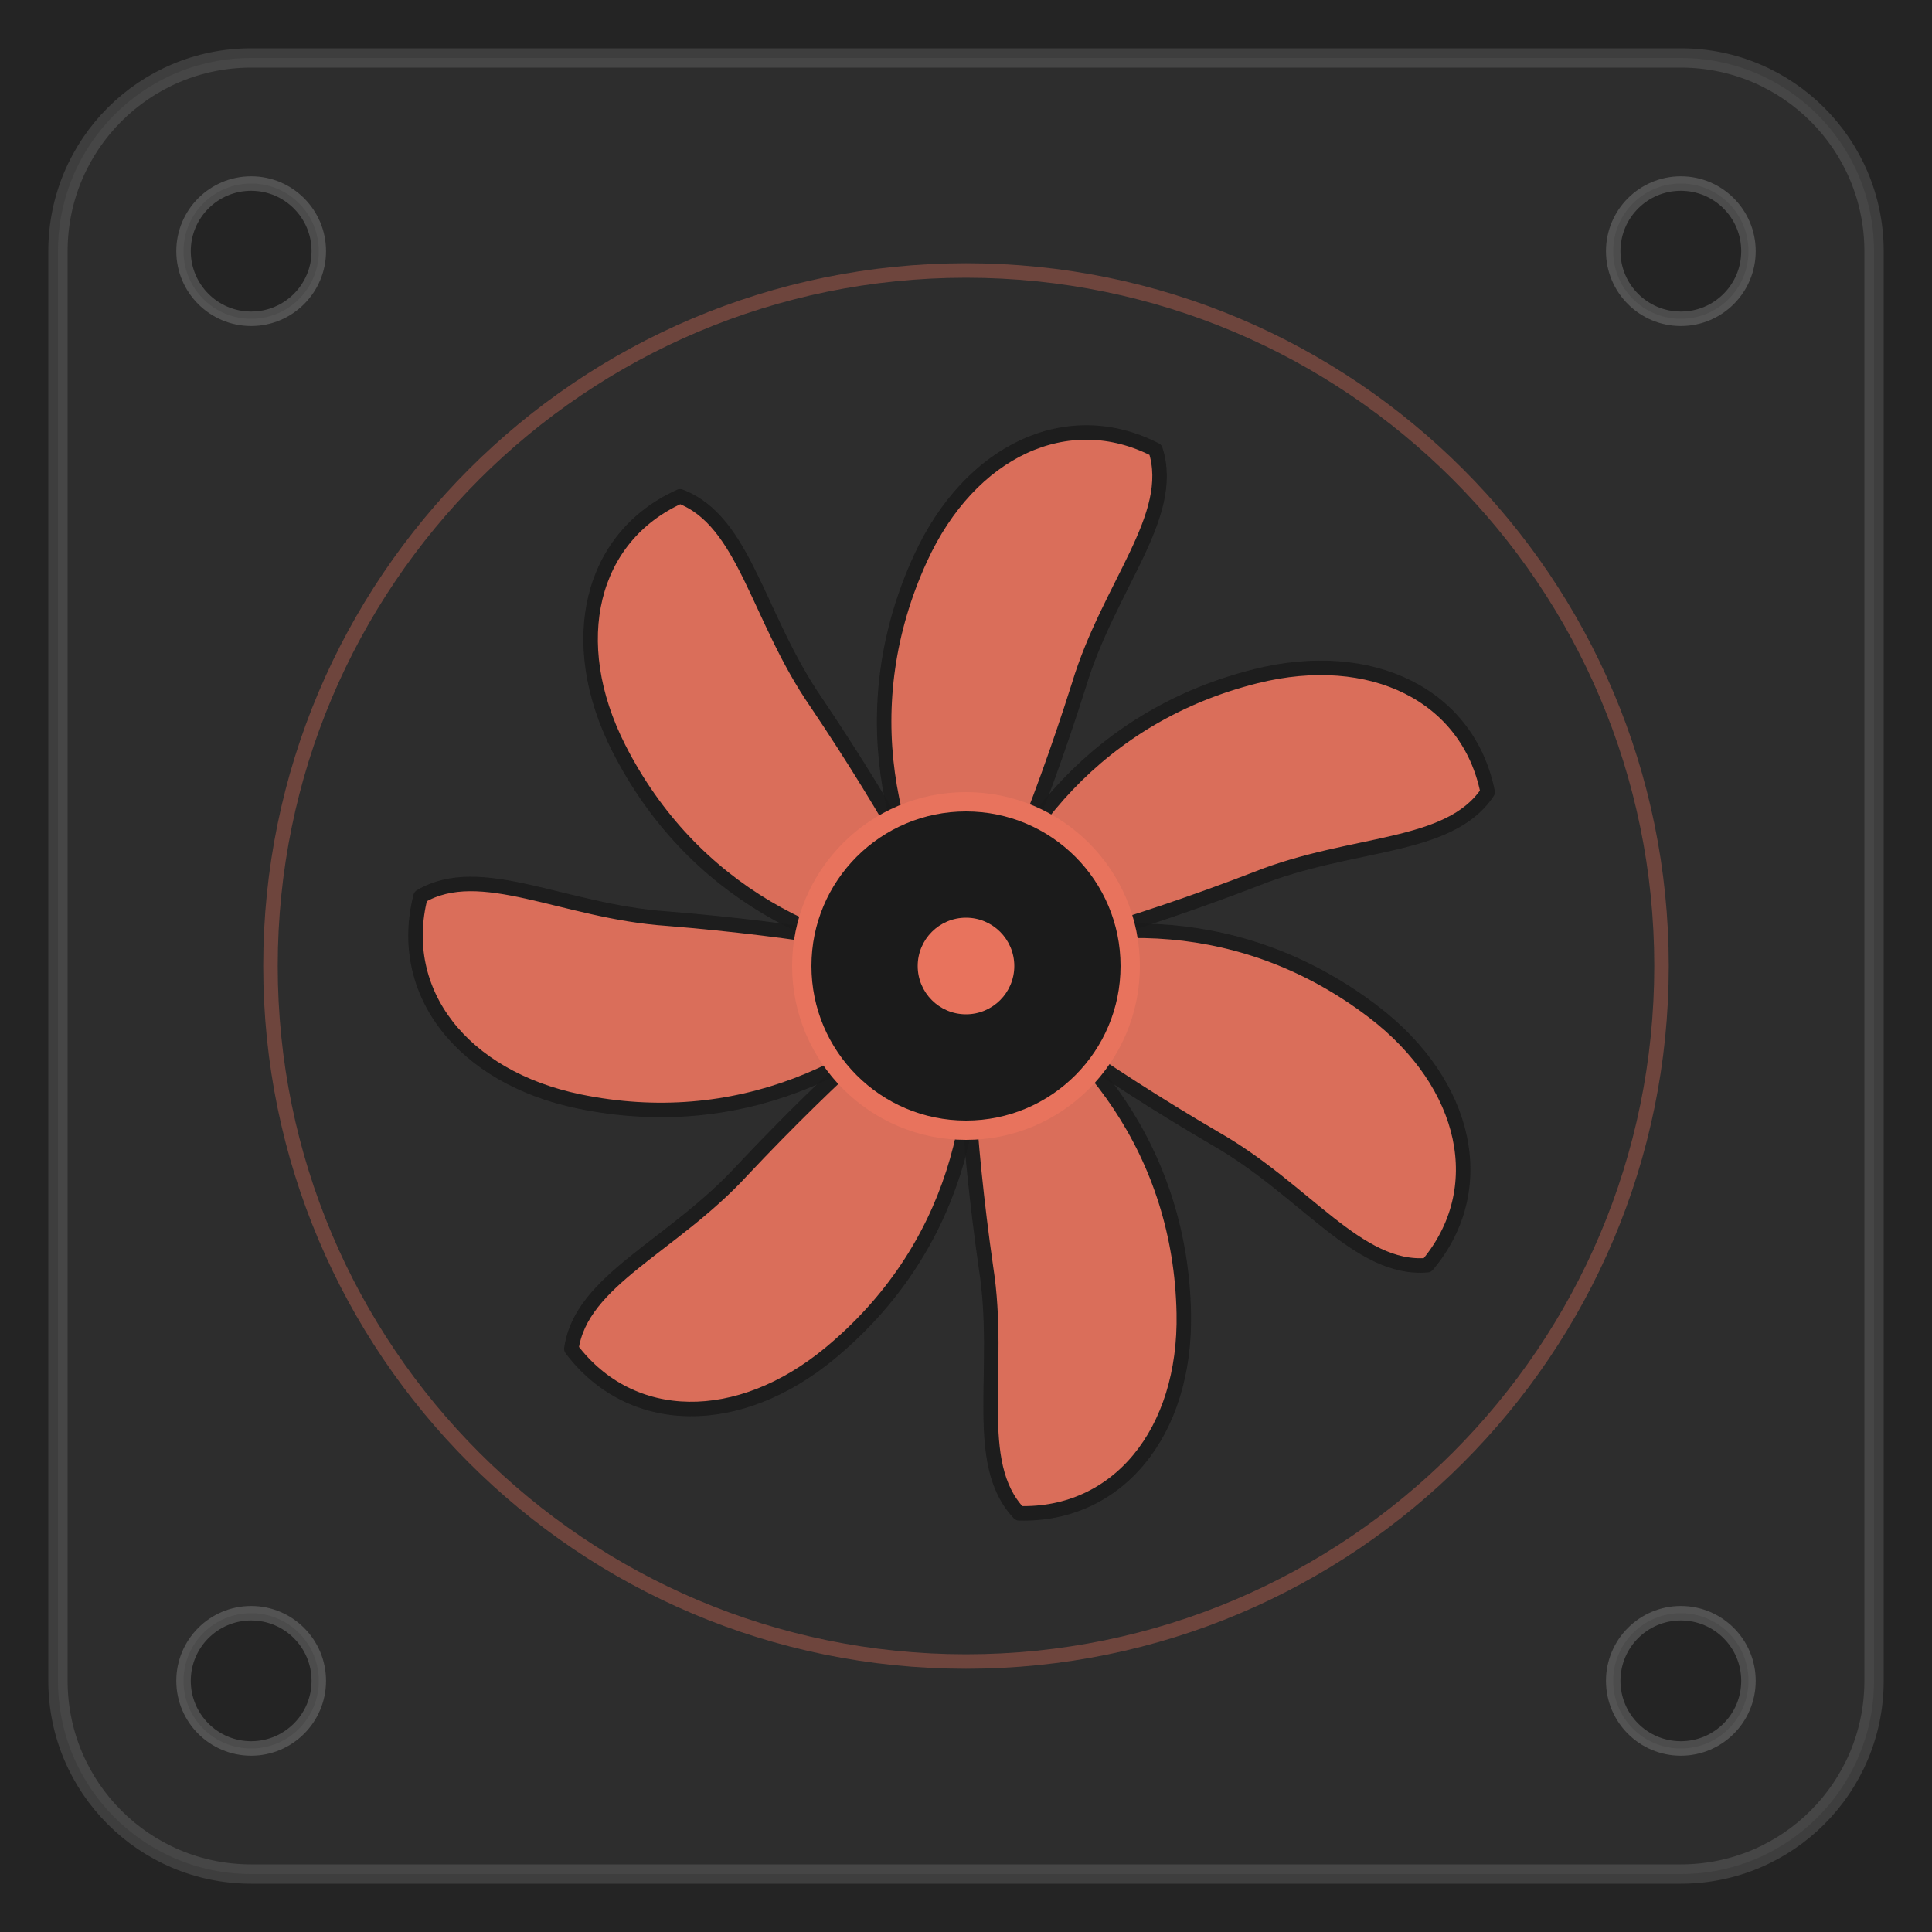
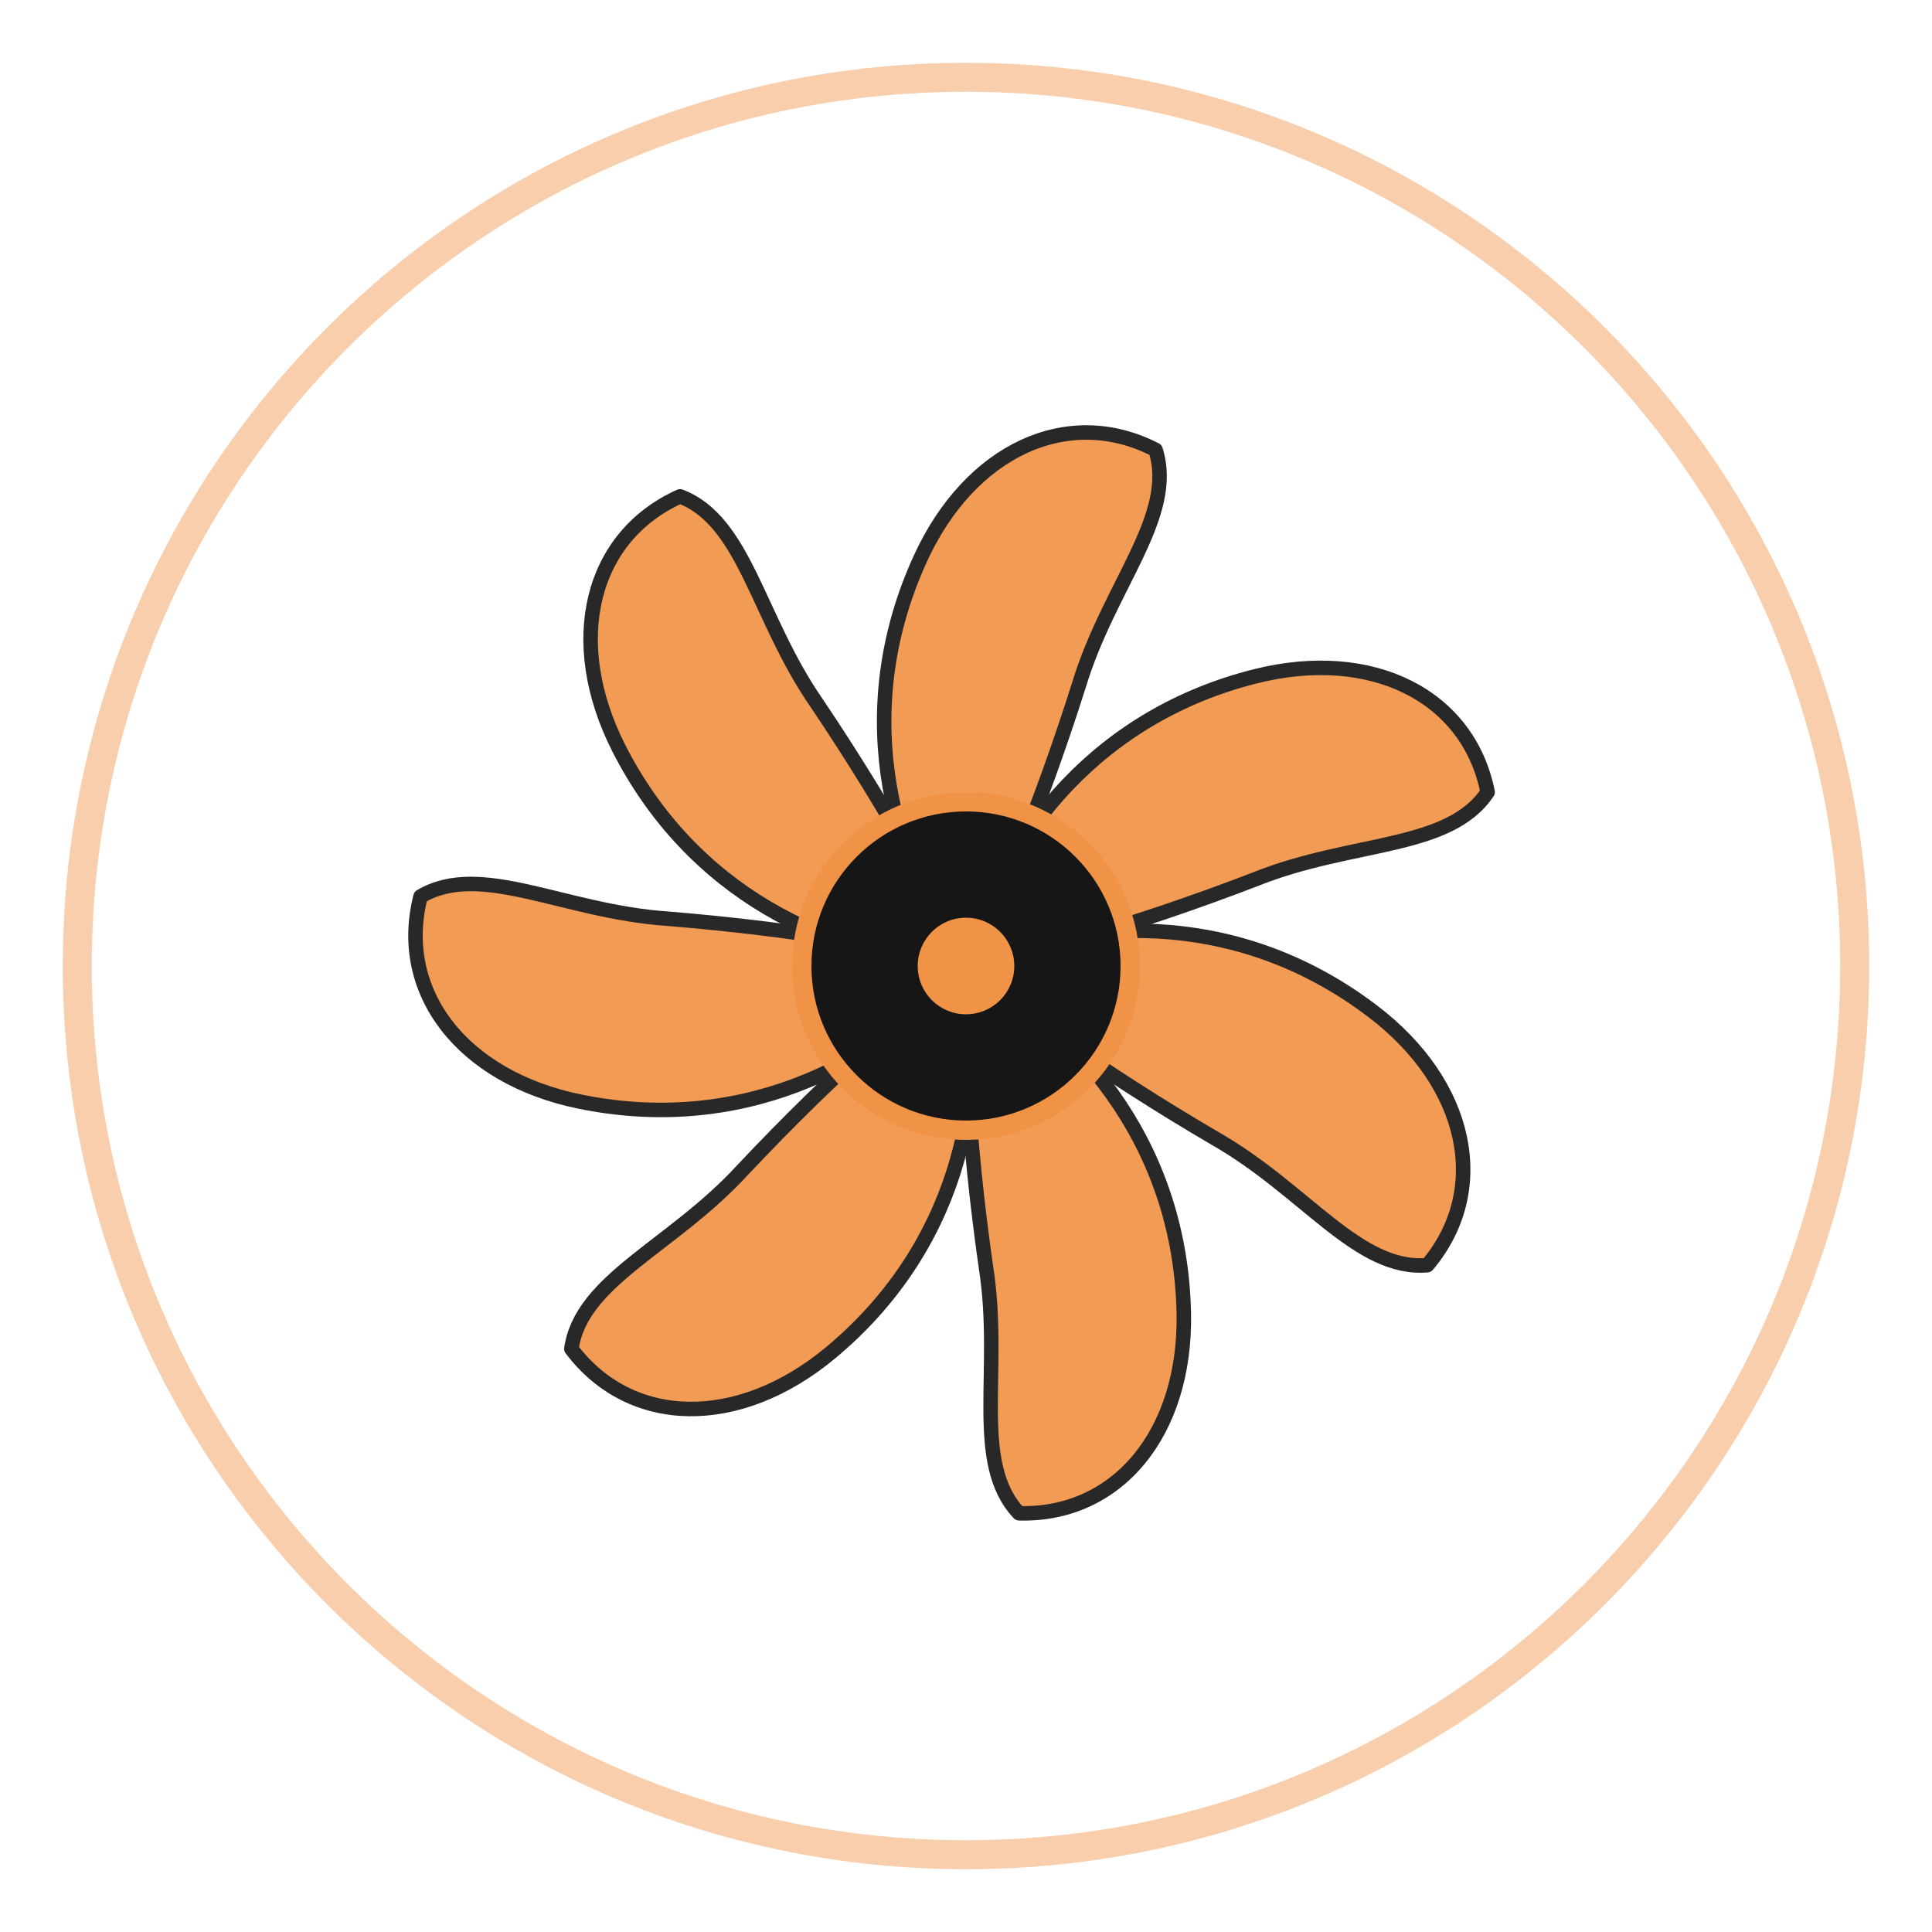
<svg xmlns="http://www.w3.org/2000/svg" viewBox="0 0 200 200" role="img" aria-hidden="true">
  <defs>
-     <radialGradient id="glow" cx="50%" cy="50%" r="50%">
-       <stop offset="0%" stop-color="#E8735D" stop-opacity="0.35" />
-       <stop offset="100%" stop-color="#E8735D" stop-opacity="0" />
-     </radialGradient>
+     <path id="b" d="M100,100 C104,86 114,74 130,70 C142,67 152,72 154,82 C150,88 140,87 130,91 C117,96 106,99 100,100 Z" />
  </defs>
-   <rect width="200" height="200" fill="#242424" />
-   <circle cx="100" cy="100" r="95" fill="url(#glow)" />
-   <rect x="6" y="6" width="188" height="188" rx="20" fill="#2D2D2D" stroke="rgba(255,255,255,0.12)" stroke-width="2" />
-   <circle cx="26" cy="26" r="7" fill="#242424" stroke="rgba(255,255,255,0.18)" stroke-width="1.5" />
-   <circle cx="174" cy="26" r="7" fill="#242424" stroke="rgba(255,255,255,0.18)" stroke-width="1.5" />
-   <circle cx="26" cy="174" r="7" fill="#242424" stroke="rgba(255,255,255,0.18)" stroke-width="1.5" />
-   <circle cx="174" cy="174" r="7" fill="#242424" stroke="rgba(255,255,255,0.18)" stroke-width="1.5" />
-   <circle cx="100" cy="100" r="72" fill="none" stroke="#E8735D" stroke-width="1.5" opacity="0.35" />
-   <g fill="#E8735D">
-     <g transform="rotate(0.0 100 100)">
-       <path d="M100,100 C104,86 114,74 130,70 C142,67 152,72 154,82 C150,88 140,87 130,91 C117,96 106,99 100,100 Z" stroke="#1B1B1B" stroke-width="1.5" stroke-linejoin="round" opacity="0.92" />
-     </g>
-     <g transform="rotate(51.4 100 100)">
-       <path d="M100,100 C104,86 114,74 130,70 C142,67 152,72 154,82 C150,88 140,87 130,91 C117,96 106,99 100,100 Z" stroke="#1B1B1B" stroke-width="1.5" stroke-linejoin="round" opacity="0.92" />
-     </g>
-     <g transform="rotate(102.9 100 100)">
-       <path d="M100,100 C104,86 114,74 130,70 C142,67 152,72 154,82 C150,88 140,87 130,91 C117,96 106,99 100,100 Z" stroke="#1B1B1B" stroke-width="1.5" stroke-linejoin="round" opacity="0.92" />
-     </g>
-     <g transform="rotate(154.3 100 100)">
-       <path d="M100,100 C104,86 114,74 130,70 C142,67 152,72 154,82 C150,88 140,87 130,91 C117,96 106,99 100,100 Z" stroke="#1B1B1B" stroke-width="1.5" stroke-linejoin="round" opacity="0.92" />
-     </g>
-     <g transform="rotate(205.7 100 100)">
-       <path d="M100,100 C104,86 114,74 130,70 C142,67 152,72 154,82 C150,88 140,87 130,91 C117,96 106,99 100,100 Z" stroke="#1B1B1B" stroke-width="1.5" stroke-linejoin="round" opacity="0.92" />
-     </g>
-     <g transform="rotate(257.1 100 100)">
-       <path d="M100,100 C104,86 114,74 130,70 C142,67 152,72 154,82 C150,88 140,87 130,91 C117,96 106,99 100,100 Z" stroke="#1B1B1B" stroke-width="1.5" stroke-linejoin="round" opacity="0.92" />
-     </g>
-     <g transform="rotate(308.6 100 100)">
-       <path d="M100,100 C104,86 114,74 130,70 C142,67 152,72 154,82 C150,88 140,87 130,91 C117,96 106,99 100,100 Z" stroke="#1B1B1B" stroke-width="1.5" stroke-linejoin="round" opacity="0.92" />
-     </g>
+   <circle cx="100" cy="100" r="92" fill="none" stroke="#F09346" stroke-width="3" opacity="0.45" />
+   <g fill="#F09346" stroke="#161616" stroke-width="1.5" stroke-linejoin="round" opacity="0.92">
+     <use href="#b" transform="rotate(0.0 100 100)" />
+     <use href="#b" transform="rotate(51.4 100 100)" />
+     <use href="#b" transform="rotate(102.9 100 100)" />
+     <use href="#b" transform="rotate(154.3 100 100)" />
+     <use href="#b" transform="rotate(205.7 100 100)" />
+     <use href="#b" transform="rotate(257.1 100 100)" />
+     <use href="#b" transform="rotate(308.6 100 100)" />
  </g>
-   <circle cx="100" cy="100" r="17" fill="#1B1B1B" stroke="#E8735D" stroke-width="2" />
-   <circle cx="100" cy="100" r="5" fill="#E8735D" />
+   <circle cx="100" cy="100" r="17" fill="#161616" stroke="#F09346" stroke-width="2" />
+   <circle cx="100" cy="100" r="5" fill="#F09346" />
</svg>
